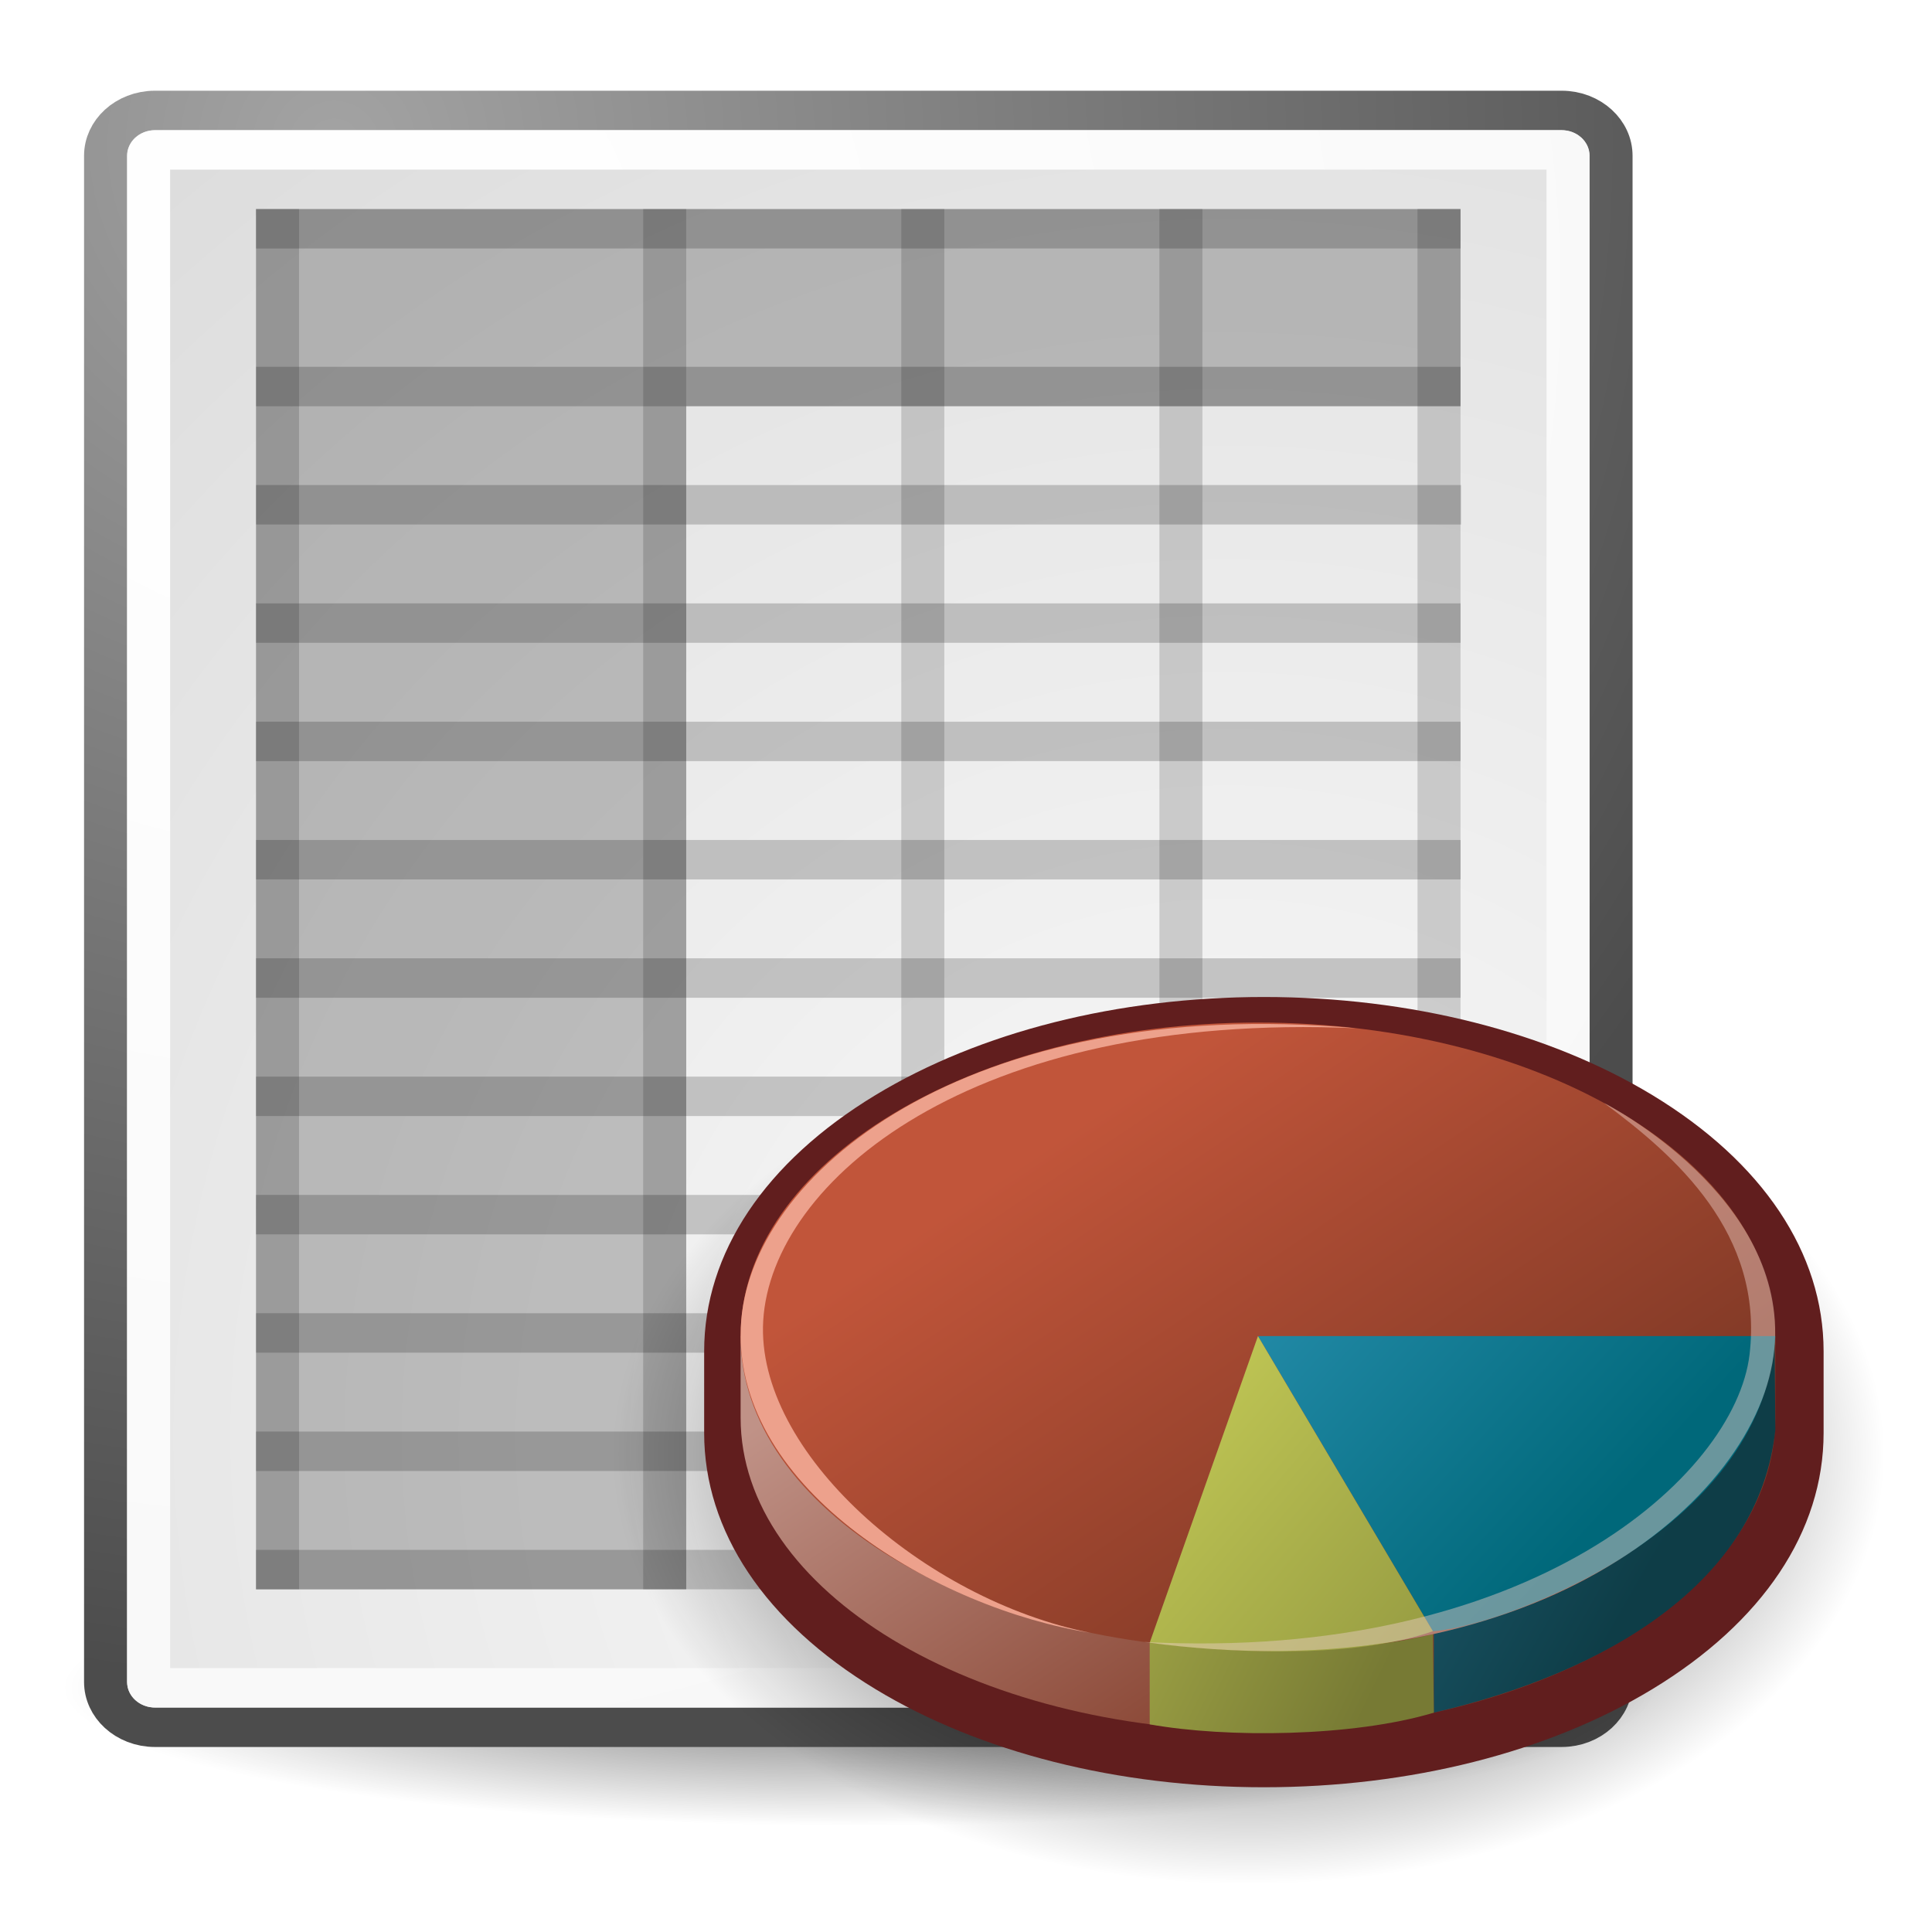
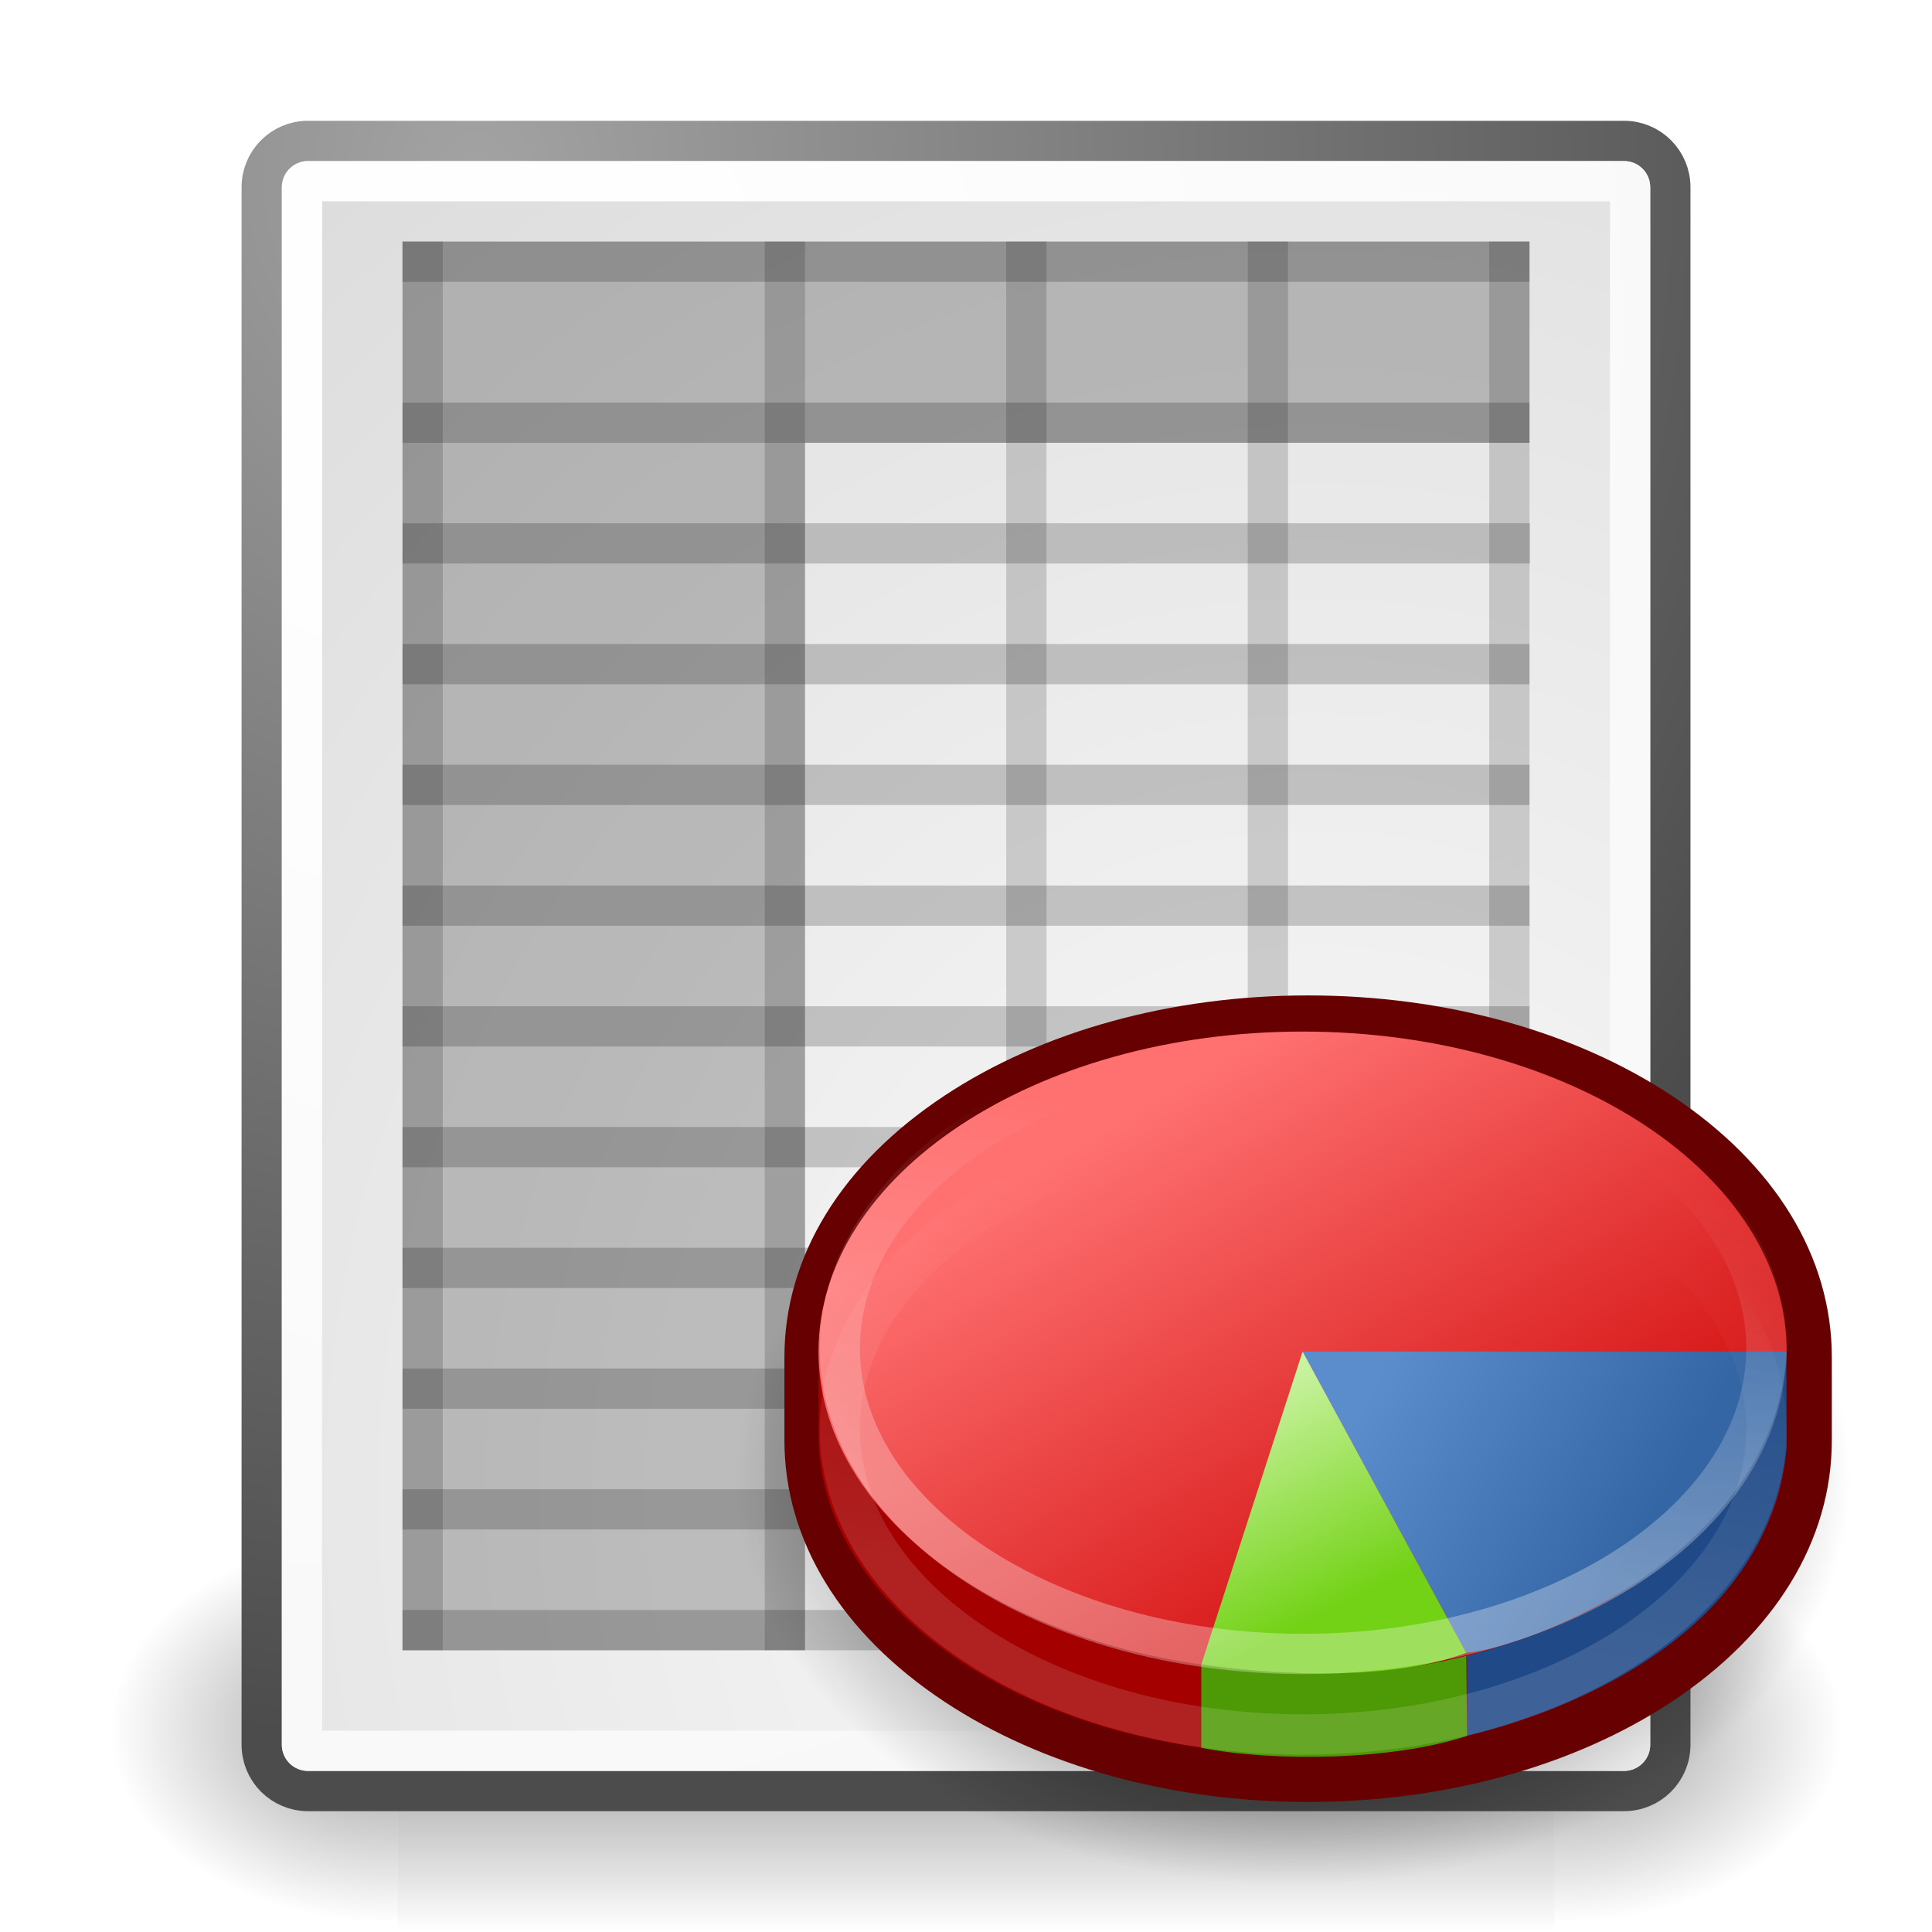
- <svg xmlns="http://www.w3.org/2000/svg" xmlns:xlink="http://www.w3.org/1999/xlink" id="svg13684" height="16px" width="16px">
+ <svg xmlns="http://www.w3.org/2000/svg" xmlns:xlink="http://www.w3.org/1999/xlink" id="svg13684" height="48px" width="48px">
  <defs id="defs3">
+     <radialGradient xlink:href="#linearGradient5060" id="radialGradient6719" gradientUnits="userSpaceOnUse" gradientTransform="matrix(-2.774389,0,0,1.969706,112.7623,-872.8854)" cx="605.714" cy="486.648" fx="605.714" fy="486.648" r="117.143" />
+     <linearGradient id="linearGradient5060">
+       <stop style="stop-color:black;stop-opacity:1;" offset="0" id="stop5062" />
+       <stop style="stop-color:black;stop-opacity:0;" offset="1" id="stop5064" />
+     </linearGradient>
+     <radialGradient xlink:href="#linearGradient5060" id="radialGradient6717" gradientUnits="userSpaceOnUse" gradientTransform="matrix(2.774389,0,0,1.969706,-1891.633,-872.8854)" cx="605.714" cy="486.648" fx="605.714" fy="486.648" r="117.143" />
+     <linearGradient id="linearGradient5048">
+       <stop style="stop-color:black;stop-opacity:0;" offset="0" id="stop5050" />
+       <stop id="stop5056" offset="0.5" style="stop-color:black;stop-opacity:1;" />
+       <stop style="stop-color:black;stop-opacity:0;" offset="1" id="stop5052" />
+     </linearGradient>
+     <linearGradient xlink:href="#linearGradient5048" id="linearGradient6715" gradientUnits="userSpaceOnUse" gradientTransform="matrix(2.774389,0,0,1.969706,-1892.179,-872.8854)" x1="302.857" y1="366.648" x2="302.857" y2="609.505" />
+     <linearGradient xlink:href="#linearGradient6687" id="linearGradient6746" gradientUnits="userSpaceOnUse" x1="-20.75" y1="29" x2="-19.5" y2="18.75" />
+     <linearGradient id="linearGradient6687">
+       <stop style="stop-color:#ffffff;stop-opacity:1;" offset="0" id="stop6689" />
+       <stop style="stop-color:#ffffff;stop-opacity:0;" offset="1" id="stop6691" />
+     </linearGradient>
+     <linearGradient xlink:href="#linearGradient6687" id="linearGradient6744" gradientUnits="userSpaceOnUse" x1="-20.75" y1="29" x2="-19.5" y2="18.75" />
+     <linearGradient id="linearGradient6719">
+       <stop style="stop-color:#73d216;stop-opacity:1;" offset="0" id="stop6721" />
+       <stop style="stop-color:#d5f7b3;stop-opacity:1;" offset="1" id="stop6723" />
+     </linearGradient>
+     <linearGradient xlink:href="#linearGradient6719" id="linearGradient6742" gradientUnits="userSpaceOnUse" x1="-17.863" y1="30.828" x2="-20.822" y2="25.015" />
+     <linearGradient id="linearGradient6711">
+       <stop style="stop-color:#5b8ccb;stop-opacity:1;" offset="0" id="stop6713" />
+       <stop style="stop-color:#3465a4;stop-opacity:1;" offset="1" id="stop6715" />
+     </linearGradient>
+     <linearGradient xlink:href="#linearGradient6711" id="linearGradient6740" gradientUnits="userSpaceOnUse" x1="-16.387" y1="24.454" x2="-9.735" y2="28.196" />
+     <linearGradient id="linearGradient6699">
+       <stop style="stop-color:#ff7171;stop-opacity:1;" offset="0" id="stop6701" />
+       <stop style="stop-color:#cc0000;stop-opacity:1;" offset="1" id="stop6703" />
+     </linearGradient>
+     <linearGradient xlink:href="#linearGradient6699" id="linearGradient6738" gradientUnits="userSpaceOnUse" x1="-22.976" y1="18.516" x2="-14.36" y2="33.016" />
    <linearGradient id="linearGradient4542">
      <stop style="stop-color:#000000;stop-opacity:1;" offset="0" id="stop4544" />
      <stop style="stop-color:#000000;stop-opacity:0;" offset="1" id="stop4546" />
    </linearGradient>
    <radialGradient xlink:href="#linearGradient4542" id="radialGradient4548" cx="24.307" cy="42.078" fx="24.307" fy="42.078" r="15.822" gradientTransform="matrix(1,0,0,0.284916,-2.846681e-15,30.08928)" gradientUnits="userSpaceOnUse" />
    <linearGradient id="linearGradient2456">
      <stop style="stop-color:#000000;stop-opacity:1;" offset="0" id="stop2458" />
      <stop style="stop-color:#000000;stop-opacity:0;" offset="1" id="stop2460" />
    </linearGradient>
    <linearGradient id="linearGradient269">
      <stop id="stop270" offset="0" style="stop-color:#a3a3a3;stop-opacity:1;" />
      <stop id="stop271" offset="1" style="stop-color:#4c4c4c;stop-opacity:1;" />
    </linearGradient>
    <radialGradient xlink:href="#linearGradient269" id="radialGradient15656" gradientUnits="userSpaceOnUse" gradientTransform="matrix(0.971646,0,0,1.034707,3.240408,0.495684)" cx="8.824" cy="3.756" fx="8.824" fy="3.756" r="37.752" />
    <linearGradient id="linearGradient259">
      <stop id="stop260" offset="0" style="stop-color:#fafafa;stop-opacity:1;" />
      <stop id="stop261" offset="1" style="stop-color:#bbbbbb;stop-opacity:1;" />
    </linearGradient>
    <radialGradient xlink:href="#linearGradient259" id="radialGradient15658" gradientUnits="userSpaceOnUse" gradientTransform="matrix(0.963839,0,0,1.043088,-0.124825,-0.15197)" cx="33.967" cy="35.737" fx="33.967" fy="35.737" r="86.708" />
    <linearGradient id="linearGradient15662">
      <stop id="stop15664" offset="0" style="stop-color:#ffffff;stop-opacity:1;" />
      <stop id="stop15666" offset="1" style="stop-color:#f8f8f8;stop-opacity:1;" />
    </linearGradient>
    <radialGradient xlink:href="#linearGradient15662" id="radialGradient15668" gradientUnits="userSpaceOnUse" gradientTransform="matrix(0.974777,0,0,1.034091,3.161873,0.559274)" cx="8.144" cy="7.268" fx="8.144" fy="7.268" r="38.159" />
    <linearGradient y2="99.298" x2="118.302" y1="82.094" x1="97.241" gradientUnits="userSpaceOnUse" id="aigrd13">
      <stop id="stop12995" style="stop-color:#E8F066" offset="0" />
      <stop id="stop12997" style="stop-color:#949941" offset="1" />
    </linearGradient>
    <linearGradient y2="100.653" x2="115.517" y1="89.11" x1="90.831" gradientUnits="userSpaceOnUse" id="aigrd12">
      <stop id="stop12988" style="stop-color:#E8F066" offset="0" />
      <stop id="stop12990" style="stop-color:#777A34" offset="1" />
    </linearGradient>
    <linearGradient y2="92.612" x2="124.82" y1="75.11" x1="105.092" gradientUnits="userSpaceOnUse" id="aigrd11">
      <stop id="stop12981" style="stop-color:#3FA6CC" offset="0" />
      <stop id="stop12983" style="stop-color:#00687A" offset="1" />
    </linearGradient>
    <linearGradient y2="94.8" x2="126.111" y1="84.758" x1="107.867" gradientUnits="userSpaceOnUse" id="aigrd10">
      <stop id="stop12974" style="stop-color:#2C7894" offset="0" />
      <stop id="stop12976" style="stop-color:#0E3D47" offset="1" />
    </linearGradient>
    <linearGradient y2="95.9" x2="118.2" y1="78.108" x1="105.818" gradientUnits="userSpaceOnUse" id="aigrd9">
      <stop id="stop12967" style="stop-color:#C1553A" offset="0" />
      <stop id="stop12969" style="stop-color:#803926" offset="1" />
    </linearGradient>
    <linearGradient y2="98.883" x2="118.348" y1="81.176" x1="106.025" gradientUnits="userSpaceOnUse" id="aigrd8">
      <stop id="stop12960" style="stop-color:#C09287" offset="0" />
      <stop id="stop12962" style="stop-color:#803926" offset="1" />
    </linearGradient>
    <linearGradient xlink:href="#aigrd8" id="linearGradient1681" gradientUnits="userSpaceOnUse" x1="106.025" y1="81.176" x2="118.348" y2="98.883" />
    <linearGradient xlink:href="#aigrd9" id="linearGradient1683" gradientUnits="userSpaceOnUse" x1="105.818" y1="78.108" x2="118.2" y2="95.9" />
    <linearGradient xlink:href="#aigrd10" id="linearGradient1685" gradientUnits="userSpaceOnUse" x1="107.867" y1="84.758" x2="126.111" y2="94.8" />
    <linearGradient xlink:href="#aigrd11" id="linearGradient1687" gradientUnits="userSpaceOnUse" x1="105.092" y1="75.11" x2="124.82" y2="92.612" />
    <linearGradient xlink:href="#aigrd12" id="linearGradient1689" gradientUnits="userSpaceOnUse" x1="90.831" y1="89.11" x2="115.517" y2="100.653" />
    <linearGradient xlink:href="#aigrd13" id="linearGradient1691" gradientUnits="userSpaceOnUse" x1="97.241" y1="82.094" x2="118.302" y2="99.298" />
    <radialGradient xlink:href="#linearGradient2456" id="radialGradient2462" gradientTransform="scale(1.164226,0.85894)" cx="28.284" cy="47.401" fx="28.284" fy="47.401" r="13.804" gradientUnits="userSpaceOnUse" />
-     <radialGradient xlink:href="#linearGradient4542" id="radialGradient2854" gradientUnits="userSpaceOnUse" gradientTransform="matrix(1,0,0,0.284916,0,30.08928)" cx="24.307" cy="42.078" fx="24.307" fy="42.078" r="15.822" />
-     <radialGradient xlink:href="#linearGradient259" id="radialGradient2856" gradientUnits="userSpaceOnUse" gradientTransform="matrix(0.963839,0,0,1.043088,-0.124825,-0.15197)" cx="33.967" cy="35.737" fx="33.967" fy="35.737" r="86.708" />
-     <radialGradient xlink:href="#linearGradient269" id="radialGradient2858" gradientUnits="userSpaceOnUse" gradientTransform="matrix(0.971646,0,0,1.034707,3.240408,0.495684)" cx="8.824" cy="3.756" fx="8.824" fy="3.756" r="37.752" />
-     <radialGradient xlink:href="#linearGradient15662" id="radialGradient2860" gradientUnits="userSpaceOnUse" gradientTransform="matrix(0.974777,0,0,1.034091,3.161873,0.559274)" cx="8.144" cy="7.268" fx="8.144" fy="7.268" r="38.159" />
-     <radialGradient xlink:href="#linearGradient2456" id="radialGradient2862" gradientUnits="userSpaceOnUse" gradientTransform="scale(1.164226,0.85894)" cx="28.284" cy="47.401" fx="28.284" fy="47.401" r="13.804" />
-     <linearGradient xlink:href="#aigrd8" id="linearGradient2864" gradientUnits="userSpaceOnUse" x1="106.025" y1="81.176" x2="118.348" y2="98.883" />
-     <linearGradient xlink:href="#aigrd9" id="linearGradient2866" gradientUnits="userSpaceOnUse" x1="105.818" y1="78.108" x2="118.2" y2="95.9" />
-     <linearGradient xlink:href="#aigrd10" id="linearGradient2868" gradientUnits="userSpaceOnUse" x1="107.867" y1="84.758" x2="126.111" y2="94.8" />
-     <linearGradient xlink:href="#aigrd11" id="linearGradient2870" gradientUnits="userSpaceOnUse" x1="105.092" y1="75.11" x2="124.82" y2="92.612" />
-     <linearGradient xlink:href="#aigrd12" id="linearGradient2872" gradientUnits="userSpaceOnUse" x1="90.831" y1="89.11" x2="115.517" y2="100.653" />
-     <linearGradient xlink:href="#aigrd13" id="linearGradient2874" gradientUnits="userSpaceOnUse" x1="97.241" y1="82.094" x2="118.302" y2="99.298" />
  </defs>
-   <g id="layer1" style="display:inline" />
+   <g id="layer1" style="display:inline">
+     <g style="display:inline" transform="matrix(2.144924e-2,0,0,2.086758e-2,43.32772,41.1536)" id="g6707">
+       <rect style="opacity:0.402;color:black;fill:url(#linearGradient6715);fill-opacity:1;fill-rule:nonzero;stroke:none;stroke-width:1;stroke-linecap:round;stroke-linejoin:miter;marker:none;marker-start:none;marker-mid:none;marker-end:none;stroke-miterlimit:4;stroke-dasharray:none;stroke-dashoffset:0;stroke-opacity:1;visibility:visible;display:inline;overflow:visible" id="rect6709" width="1339.633" height="478.357" x="-1559.252" y="-150.697" />
+       <path style="opacity:0.402;color:black;fill:url(#radialGradient6717);fill-opacity:1;fill-rule:nonzero;stroke:none;stroke-width:1;stroke-linecap:round;stroke-linejoin:miter;marker:none;marker-start:none;marker-mid:none;marker-end:none;stroke-miterlimit:4;stroke-dasharray:none;stroke-dashoffset:0;stroke-opacity:1;visibility:visible;display:inline;overflow:visible" d="M -219.619,-150.68 C -219.619,-150.68 -219.619,327.65 -219.619,327.65 C -76.745,328.551 125.781,220.481 125.781,88.454 C 125.781,-43.572 -33.655,-150.68 -219.619,-150.68 z " id="path6711" />
+       <path id="path6713" d="M -1559.252,-150.68 C -1559.252,-150.68 -1559.252,327.65 -1559.252,327.65 C -1702.127,328.551 -1904.652,220.481 -1904.652,88.454 C -1904.652,-43.572 -1745.216,-150.68 -1559.252,-150.68 z " style="opacity:0.402;color:black;fill:url(#radialGradient6719);fill-opacity:1;fill-rule:nonzero;stroke:none;stroke-width:1;stroke-linecap:round;stroke-linejoin:miter;marker:none;marker-start:none;marker-mid:none;marker-end:none;stroke-miterlimit:4;stroke-dasharray:none;stroke-dashoffset:0;stroke-opacity:1;visibility:visible;display:inline;overflow:visible" />
+     </g>
+     <rect style="color:#000000;fill:url(#radialGradient15658);fill-opacity:1;fill-rule:nonzero;stroke:url(#radialGradient15656);stroke-width:1;stroke-linecap:round;stroke-linejoin:round;marker:none;marker-start:none;marker-mid:none;marker-end:none;stroke-miterlimit:4;stroke-dashoffset:0;stroke-opacity:1;visibility:visible;display:block;overflow:visible" id="rect15391" width="34.997" height="40.997" x="6.502" y="3.501" ry="1.149" rx="1.149" />
+     <rect style="color:#000000;fill:none;fill-opacity:1;fill-rule:nonzero;stroke:url(#radialGradient15668);stroke-width:1;stroke-linecap:round;stroke-linejoin:round;marker:none;marker-start:none;marker-mid:none;marker-end:none;stroke-miterlimit:4;stroke-dashoffset:0;stroke-opacity:1;visibility:visible;display:block;overflow:visible" id="rect15660" width="32.996" height="38.996" x="7.503" y="4.502" ry="0.149" rx="0.149" />
+     <path id="rect13655" d="M 10,6.002 L 10,10.966 L 10,41.002 L 20,41 L 20,11 L 38,11 L 38,6.002 L 10,6.002 z " style="color:#000000;fill:#000000;fill-opacity:0.211;fill-rule:evenodd;stroke:none;stroke-width:0.608;stroke-linecap:square;stroke-linejoin:round;marker:none;marker-start:none;marker-mid:none;marker-end:none;stroke-miterlimit:4;stroke-dashoffset:0;stroke-opacity:1;visibility:visible;display:inline;overflow:visible" />
+     <path id="path13660" d="M 37.5,10.502 L 10.5,10.502" style="fill:#000000;fill-opacity:0.158;fill-rule:evenodd;stroke:#000000;stroke-width:1px;stroke-linecap:square;stroke-linejoin:miter;stroke-opacity:0.193" />
+     <path id="path13662" d="M 37.501,16.5 L 10.499,16.5" style="fill:#000000;fill-opacity:0.158;fill-rule:evenodd;stroke:#000000;stroke-width:1px;stroke-linecap:square;stroke-linejoin:miter;stroke-opacity:0.193" />
+     <path id="path13664" d="M 37.501,22.5 L 10.499,22.5" style="fill:#000000;fill-opacity:0.158;fill-rule:evenodd;stroke:#000000;stroke-width:1px;stroke-linecap:square;stroke-linejoin:miter;stroke-opacity:0.193" />
+     <path id="path13666" d="M 37.501,28.5 L 10.499,28.5" style="fill:#000000;fill-opacity:0.158;fill-rule:evenodd;stroke:#000000;stroke-width:1px;stroke-linecap:square;stroke-linejoin:miter;stroke-opacity:0.193" />
+     <path id="path13668" d="M 37.501,34.5 L 10.5,34.5" style="fill:#000000;fill-opacity:0.158;fill-rule:evenodd;stroke:#000000;stroke-width:1px;stroke-linecap:square;stroke-linejoin:miter;stroke-opacity:0.193" />
+     <path id="path13682" d="M 37.501,40.5 L 10.499,40.5" style="fill:#000000;fill-opacity:0.158;fill-rule:evenodd;stroke:#000000;stroke-width:1px;stroke-linecap:square;stroke-linejoin:miter;stroke-opacity:0.193" />
+     <path id="path2464" d="M 37.512,13.5 L 10.5,13.5" style="fill:#000000;fill-opacity:0.158;fill-rule:evenodd;stroke:#000000;stroke-width:1px;stroke-linecap:square;stroke-linejoin:miter;stroke-opacity:0.193" />
+     <path id="path2466" d="M 37.501,19.5 L 10.499,19.5" style="fill:none;fill-opacity:0.158;fill-rule:evenodd;stroke:#000000;stroke-width:1px;stroke-linecap:square;stroke-linejoin:miter;stroke-opacity:0.193" />
+     <path id="path2468" d="M 37.501,25.5 L 10.499,25.5" style="fill:#000000;fill-opacity:0.158;fill-rule:evenodd;stroke:#000000;stroke-width:1px;stroke-linecap:square;stroke-linejoin:miter;stroke-opacity:0.193" />
+     <path id="path2470" d="M 37.501,31.5 L 10.499,31.5" style="fill:#000000;fill-opacity:0.158;fill-rule:evenodd;stroke:#000000;stroke-width:1px;stroke-linecap:square;stroke-linejoin:miter;stroke-opacity:0.193" />
+     <path id="path2472" d="M 37.501,37.5 L 10.499,37.5" style="fill:#000000;fill-opacity:0.158;fill-rule:evenodd;stroke:#000000;stroke-width:1px;stroke-linecap:square;stroke-linejoin:miter;stroke-opacity:0.193" />
+     <path style="fill:none;fill-opacity:0.75;fill-rule:evenodd;stroke:#000000;stroke-width:1px;stroke-linecap:square;stroke-linejoin:miter;stroke-opacity:0.158" d="M 37.5,6.5 L 37.5,40.5" id="path2485" />
+     <path style="fill:none;fill-opacity:0.75;fill-rule:evenodd;stroke:#000000;stroke-width:1px;stroke-linecap:square;stroke-linejoin:miter;stroke-opacity:0.158" d="M 31.5,6.5 L 31.5,40.5" id="path2487" />
+     <path style="fill:none;fill-opacity:0.75;fill-rule:evenodd;stroke:#000000;stroke-width:1px;stroke-linecap:square;stroke-linejoin:miter;stroke-opacity:0.158" d="M 25.5,6.5 L 25.5,40.5" id="path2489" />
+     <path style="fill:none;fill-opacity:0.75;fill-rule:evenodd;stroke:#000000;stroke-width:1px;stroke-linecap:square;stroke-linejoin:miter;stroke-opacity:0.158" d="M 19.5,6.5 L 19.5,40.5" id="path2491" />
+     <path style="fill:none;fill-opacity:0.75;fill-rule:evenodd;stroke:#000000;stroke-width:1px;stroke-linecap:square;stroke-linejoin:miter;stroke-opacity:0.158" d="M 10.5,6.5 L 10.5,40.5" id="path2493" />
+     <path id="path2495" d="M 37.5,6.502 L 10.499,6.502" style="fill:#000000;fill-opacity:0.158;fill-rule:evenodd;stroke:#000000;stroke-width:1px;stroke-linecap:square;stroke-linejoin:miter;stroke-opacity:0.193" />
+   </g>
  <g id="layer2" style="display:inline">
-     <g id="g2820" transform="matrix(0.356253,0,0,0.326608,-1.442119,-0.228933)">
-       <path transform="matrix(1.169294,0,0,0.776431,-4.394955,10.82935)" d="M 40.128 42.078 A 15.822 4.508 0 1 1  8.485,42.078 A 15.822 4.508 0 1 1  40.128 42.078 z" id="path3667" style="opacity:0.567;color:black;fill:url(#radialGradient2854);fill-opacity:1;fill-rule:evenodd;stroke:none;stroke-width:2;stroke-linecap:round;stroke-linejoin:round;marker:none;marker-start:none;marker-mid:none;marker-end:none;stroke-miterlimit:4;stroke-dasharray:none;stroke-dashoffset:0;stroke-opacity:1;visibility:visible;display:inline;overflow:visible" />
-       <rect rx="1.149" ry="1.149" y="3.501" x="6.502" height="40.997" width="34.997" id="rect15391" style="color:black;fill:url(#radialGradient2856);fill-opacity:1;fill-rule:nonzero;stroke:url(#radialGradient2858);stroke-width:1;stroke-linecap:round;stroke-linejoin:round;marker:none;marker-start:none;marker-mid:none;marker-end:none;stroke-miterlimit:4;stroke-dashoffset:0;stroke-opacity:1;visibility:visible;display:block;overflow:visible" />
-       <rect rx="0.149" ry="0.149" y="4.502" x="7.503" height="38.996" width="32.996" id="rect15660" style="color:black;fill:none;fill-opacity:1;fill-rule:nonzero;stroke:url(#radialGradient2860);stroke-width:1;stroke-linecap:round;stroke-linejoin:round;marker:none;marker-start:none;marker-mid:none;marker-end:none;stroke-miterlimit:4;stroke-dashoffset:0;stroke-opacity:1;visibility:visible;display:block;overflow:visible" />
-       <path style="color:black;fill:black;fill-opacity:0.211;fill-rule:evenodd;stroke:none;stroke-width:0.608;stroke-linecap:square;stroke-linejoin:round;marker:none;marker-start:none;marker-mid:none;marker-end:none;stroke-miterlimit:4;stroke-dashoffset:0;stroke-opacity:1;visibility:visible;display:inline;overflow:visible" d="M 10,6.002 L 10,10.966 L 10,41.002 L 20,41 L 20,11 L 38,11 L 38,6.002 L 10,6.002 z " id="rect13655" />
-       <path style="fill:black;fill-opacity:0.158;fill-rule:evenodd;stroke:black;stroke-width:1px;stroke-linecap:square;stroke-linejoin:miter;stroke-opacity:0.193;display:inline" d="M 37.5,10.502 L 10.5,10.502" id="path13660" />
-       <path style="fill:black;fill-opacity:0.158;fill-rule:evenodd;stroke:black;stroke-width:1px;stroke-linecap:square;stroke-linejoin:miter;stroke-opacity:0.193;display:inline" d="M 37.501,16.5 L 10.499,16.5" id="path13662" />
-       <path style="fill:black;fill-opacity:0.158;fill-rule:evenodd;stroke:black;stroke-width:1px;stroke-linecap:square;stroke-linejoin:miter;stroke-opacity:0.193;display:inline" d="M 37.501,22.5 L 10.499,22.5" id="path13664" />
-       <path style="fill:black;fill-opacity:0.158;fill-rule:evenodd;stroke:black;stroke-width:1px;stroke-linecap:square;stroke-linejoin:miter;stroke-opacity:0.193;display:inline" d="M 37.501,28.5 L 10.499,28.5" id="path13666" />
-       <path style="fill:black;fill-opacity:0.158;fill-rule:evenodd;stroke:black;stroke-width:1px;stroke-linecap:square;stroke-linejoin:miter;stroke-opacity:0.193;display:inline" d="M 37.501,34.5 L 10.5,34.5" id="path13668" />
-       <path style="fill:black;fill-opacity:0.158;fill-rule:evenodd;stroke:black;stroke-width:1px;stroke-linecap:square;stroke-linejoin:miter;stroke-opacity:0.193;display:inline" d="M 37.501,40.5 L 10.499,40.5" id="path13682" />
-       <path style="fill:black;fill-opacity:0.158;fill-rule:evenodd;stroke:black;stroke-width:1px;stroke-linecap:square;stroke-linejoin:miter;stroke-opacity:0.193;display:inline" d="M 37.512,13.5 L 10.5,13.5" id="path2464" />
-       <path style="fill:none;fill-opacity:0.158;fill-rule:evenodd;stroke:black;stroke-width:1px;stroke-linecap:square;stroke-linejoin:miter;stroke-opacity:0.193;display:inline" d="M 37.501,19.5 L 10.499,19.5" id="path2466" />
-       <path style="fill:black;fill-opacity:0.158;fill-rule:evenodd;stroke:black;stroke-width:1px;stroke-linecap:square;stroke-linejoin:miter;stroke-opacity:0.193;display:inline" d="M 37.501,25.5 L 10.499,25.5" id="path2468" />
-       <path style="fill:black;fill-opacity:0.158;fill-rule:evenodd;stroke:black;stroke-width:1px;stroke-linecap:square;stroke-linejoin:miter;stroke-opacity:0.193;display:inline" d="M 37.501,31.5 L 10.499,31.5" id="path2470" />
-       <path style="fill:black;fill-opacity:0.158;fill-rule:evenodd;stroke:black;stroke-width:1px;stroke-linecap:square;stroke-linejoin:miter;stroke-opacity:0.193;display:inline" d="M 37.501,37.5 L 10.499,37.5" id="path2472" />
-       <path id="path2485" d="M 37.5,6.5 L 37.5,40.5" style="fill:none;fill-opacity:0.75;fill-rule:evenodd;stroke:black;stroke-width:1px;stroke-linecap:square;stroke-linejoin:miter;stroke-opacity:0.158;display:inline" />
-       <path id="path2487" d="M 31.5,6.5 L 31.5,40.5" style="fill:none;fill-opacity:0.75;fill-rule:evenodd;stroke:black;stroke-width:1px;stroke-linecap:square;stroke-linejoin:miter;stroke-opacity:0.158;display:inline" />
-       <path id="path2489" d="M 25.5,6.5 L 25.5,40.5" style="fill:none;fill-opacity:0.75;fill-rule:evenodd;stroke:black;stroke-width:1px;stroke-linecap:square;stroke-linejoin:miter;stroke-opacity:0.158;display:inline" />
-       <path id="path2491" d="M 19.5,6.5 L 19.5,40.5" style="fill:none;fill-opacity:0.75;fill-rule:evenodd;stroke:black;stroke-width:1px;stroke-linecap:square;stroke-linejoin:miter;stroke-opacity:0.158;display:inline" />
-       <path id="path2493" d="M 10.5,6.5 L 10.5,40.5" style="fill:none;fill-opacity:0.75;fill-rule:evenodd;stroke:black;stroke-width:1px;stroke-linecap:square;stroke-linejoin:miter;stroke-opacity:0.158;display:inline" />
-       <path style="fill:black;fill-opacity:0.158;fill-rule:evenodd;stroke:black;stroke-width:1px;stroke-linecap:square;stroke-linejoin:miter;stroke-opacity:0.193;display:inline" d="M 37.5,6.502 L 10.499,6.502" id="path2495" />
-       <path transform="matrix(0.92,0,0,0.92,2.777143,0.114286)" d="M 49 40.714 A 16.071 11.857 0 1 1  16.857,40.714 A 16.071 11.857 0 1 1  49 40.714 z" id="path1693" style="fill:url(#radialGradient2862);fill-opacity:1;fill-rule:evenodd;stroke:none;stroke-width:1px;stroke-linecap:butt;stroke-linejoin:miter;stroke-opacity:1" />
-       <g id="g13072" transform="matrix(0.642098,0,0,0.674476,-38.41064,-23.77308)">
-         <path style="fill:#611e1e;fill-opacity:1;fill-rule:nonzero;stroke:none;stroke-miterlimit:4" d="M 97.821,77.454 C 93.82,79.972 91.618,83.392 91.618,87.088 L 91.618,90.156 C 91.618,93.849 93.82,97.27 97.821,99.788 C 101.6,102.166 106.594,103.476 111.883,103.476 C 117.17,103.476 122.164,102.166 125.945,99.788 C 129.944,97.27 132.146,93.85 132.146,90.156 L 132.146,87.088 C 132.146,83.392 129.943,79.971 125.945,77.454 C 122.165,75.078 117.171,73.767 111.883,73.767 C 106.594,73.767 101.6,75.078 97.821,77.454 z " id="path12957" />
-         <path style="fill:url(#linearGradient2864);fill-rule:nonzero;stroke:none;stroke-miterlimit:4" d="M 129.754,86.514 C 127.607,81.493 120.327,77.796 111.669,77.796 C 103.011,77.796 95.731,81.493 93.584,86.514 L 92.938,86.514 L 92.938,89.583 C 92.938,96.092 101.325,101.368 111.669,101.368 C 122.014,101.368 130.399,96.092 130.399,89.583 L 130.399,86.514 L 129.754,86.514 L 129.754,86.514 z " id="path12964" />
-         <path style="fill:url(#linearGradient2866);fill-rule:nonzero;stroke:none;stroke-miterlimit:4" d="M 130.399,86.514 C 130.399,93.024 122.014,98.3 111.669,98.3 C 101.324,98.3 92.938,93.024 92.938,86.514 C 92.938,80.004 101.325,74.728 111.669,74.728 C 122.014,74.728 130.399,80.004 130.399,86.514 L 130.399,86.514 z " id="path12971" />
-         <path style="fill:url(#linearGradient2868);fill-rule:nonzero;stroke:none;stroke-miterlimit:4" d="M 130.399,90.042 L 130.375,86.83 C 128.344,93.503 123.777,96.33 118.035,97.714 L 118.035,100.671 C 124.25,99.183 129.812,95.795 130.399,90.042 L 130.399,90.042 z " id="path12978" />
-         <path style="fill:url(#linearGradient2870);fill-rule:nonzero;stroke:none;stroke-miterlimit:4" d="M 130.399,86.514 C 129.97,94.045 120.186,97.479 118,97.61 L 111.668,86.514 L 130.398,86.514 L 130.399,86.514 z " id="path12985" />
-         <path style="fill:url(#linearGradient2872);fill-rule:nonzero;stroke:none;stroke-miterlimit:4" d="M 107.748,101.11 L 107.748,98.042 C 111.273,98.479 114.507,98.556 118,97.725 L 118.035,100.672 C 115.108,101.586 110.529,101.629 107.748,101.111 L 107.748,101.11 z " id="path12992" />
-         <path style="fill:url(#linearGradient2874);fill-rule:nonzero;stroke:none;stroke-miterlimit:4" d="M 111.668,86.515 L 118,97.61 C 114.123,99.017 107.748,98.042 107.748,98.042 L 111.668,86.515 z " id="path12999" />
-         <path style="opacity:0.45;fill:#eccfc7;fill-rule:nonzero;stroke:none;stroke-miterlimit:4" d="M 124.198,77.752 C 124.198,77.752 130.891,81.278 130.363,87.001 C 129.835,92.724 121.428,100.028 107.545,98.014 C 121.51,98.771 128.945,91.766 129.465,87.21 C 129.984,82.653 126.781,79.735 124.198,77.752 L 124.198,77.752 z " id="path13001" />
-         <path style="fill:#eda18c;fill-rule:nonzero;stroke:none;stroke-miterlimit:4" d="M 105.616,97.672 C 100.133,96.772 92.722,92.354 92.945,86.193 C 93.153,80.451 101.111,73.647 115.227,74.942 C 101.242,74.304 94.053,80.72 93.756,85.937 C 93.473,90.868 99.56,96.423 105.616,97.673 L 105.616,97.672 z " id="path13003" />
-       </g>
+     <path style="fill:url(#radialGradient2462);fill-opacity:1;fill-rule:evenodd;stroke:none;stroke-width:1px;stroke-linecap:butt;stroke-linejoin:miter;stroke-opacity:1" id="path1693" d="M 49 40.714 A 16.071 11.857 0 1 1  16.857,40.714 A 16.071 11.857 0 1 1  49 40.714 z" transform="matrix(0.861667,0,0,0.851476,3.760476,2.091696)" />
+     <g id="g6727" transform="translate(51,9.12499)">
+       <path id="path3931" d="M -27.529,18.093 C -30.098,19.791 -31.511,22.098 -31.511,24.591 L -31.511,26.66 C -31.511,29.151 -30.098,31.458 -27.529,33.157 C -25.102,34.76 -21.895,35.644 -18.499,35.644 C -15.105,35.644 -11.898,34.76 -9.47,33.157 C -6.902,31.458 -5.489,29.152 -5.489,26.66 L -5.489,24.591 C -5.489,22.098 -6.903,19.79 -9.47,18.093 C -11.897,16.49 -15.104,15.606 -18.499,15.606 C -21.895,15.606 -25.102,16.49 -27.529,18.093 z " style="fill:#670000;fill-opacity:1;fill-rule:nonzero;stroke:none;stroke-miterlimit:4" />
+       <path id="path3933" d="M -7.024,24.454 C -8.403,21.067 -13.077,18.573 -18.637,18.573 C -24.196,18.573 -28.871,21.067 -30.249,24.454 L -30.664,24.454 L -30.664,26.524 C -30.664,30.914 -25.279,34.472 -18.637,34.472 C -11.994,34.472 -6.61,30.914 -6.61,26.524 L -6.61,24.454 L -7.024,24.454 L -7.024,24.454 z " style="fill:#a40000;fill-rule:nonzero;stroke:none;stroke-miterlimit:4" />
+       <path id="path3935" d="M -6.61,24.454 C -6.61,28.844 -11.994,32.403 -18.637,32.403 C -25.279,32.403 -30.664,28.844 -30.664,24.454 C -30.664,20.063 -25.279,16.504 -18.637,16.504 C -11.994,16.504 -6.61,20.063 -6.61,24.454 L -6.61,24.454 z " style="fill:url(#linearGradient6738);fill-opacity:1;fill-rule:nonzero;stroke:none;stroke-miterlimit:4" />
+       <path id="path3937" d="M -6.61,26.833 L -6.626,24.667 C -7.93,29.167 -10.862,31.074 -14.549,32.008 L -14.549,34.002 C -10.559,32.998 -6.987,30.713 -6.61,26.833 L -6.61,26.833 z " style="fill:#204a87;fill-rule:nonzero;stroke:none;stroke-miterlimit:4" />
+       <path id="path3939" d="M -6.61,24.454 C -6.886,29.533 -13.168,31.849 -14.572,31.938 L -18.637,24.454 L -6.611,24.454 L -6.61,24.454 z " style="fill:url(#linearGradient6740);fill-opacity:1;fill-rule:nonzero;stroke:none;stroke-miterlimit:4" />
+       <path id="path3941" d="M -21.154,34.298 L -21.154,32.229 C -18.891,32.524 -16.814,32.576 -14.572,32.015 L -14.549,34.003 C -16.429,34.619 -19.369,34.648 -21.154,34.299 L -21.154,34.298 z " style="fill:#4e9a06;fill-rule:nonzero;stroke:none;stroke-miterlimit:4" />
+       <path id="path3943" d="M -18.637,24.454 L -14.572,31.938 C -17.061,32.887 -21.154,32.229 -21.154,32.229 L -18.637,24.454 z " style="fill:url(#linearGradient6742);fill-opacity:1;fill-rule:nonzero;stroke:none;stroke-miterlimit:4" />
+       <path transform="matrix(0.979592,0,0,0.979592,-0.380102,0.497449)" d="M -6.875 24.375 A 11.75 7.75 0 1 1  -30.375,24.375 A 11.75 7.75 0 1 1  -6.875 24.375 z" id="path5959" style="opacity:0.311;color:#000000;fill:none;fill-opacity:1;fill-rule:evenodd;stroke:url(#linearGradient6744);stroke-width:1.021;stroke-linecap:butt;stroke-linejoin:miter;marker:none;marker-start:none;marker-mid:none;marker-end:none;stroke-miterlimit:4;stroke-dasharray:none;stroke-dashoffset:0;stroke-opacity:1;visibility:visible;display:block;overflow:visible" />
+       <path style="opacity:0.133;color:#000000;fill:none;fill-opacity:1;fill-rule:evenodd;stroke:url(#linearGradient6746);stroke-width:1.021;stroke-linecap:butt;stroke-linejoin:miter;marker:none;marker-start:none;marker-mid:none;marker-end:none;stroke-miterlimit:4;stroke-dasharray:none;stroke-dashoffset:0;stroke-opacity:1;visibility:visible;display:block;overflow:visible" id="path6707" d="M -6.875 24.375 A 11.75 7.75 0 1 1  -30.375,24.375 A 11.75 7.75 0 1 1  -6.875 24.375 z" transform="matrix(0.979592,0,0,0.979592,-0.380102,2.497449)" />
    </g>
  </g>
</svg>
